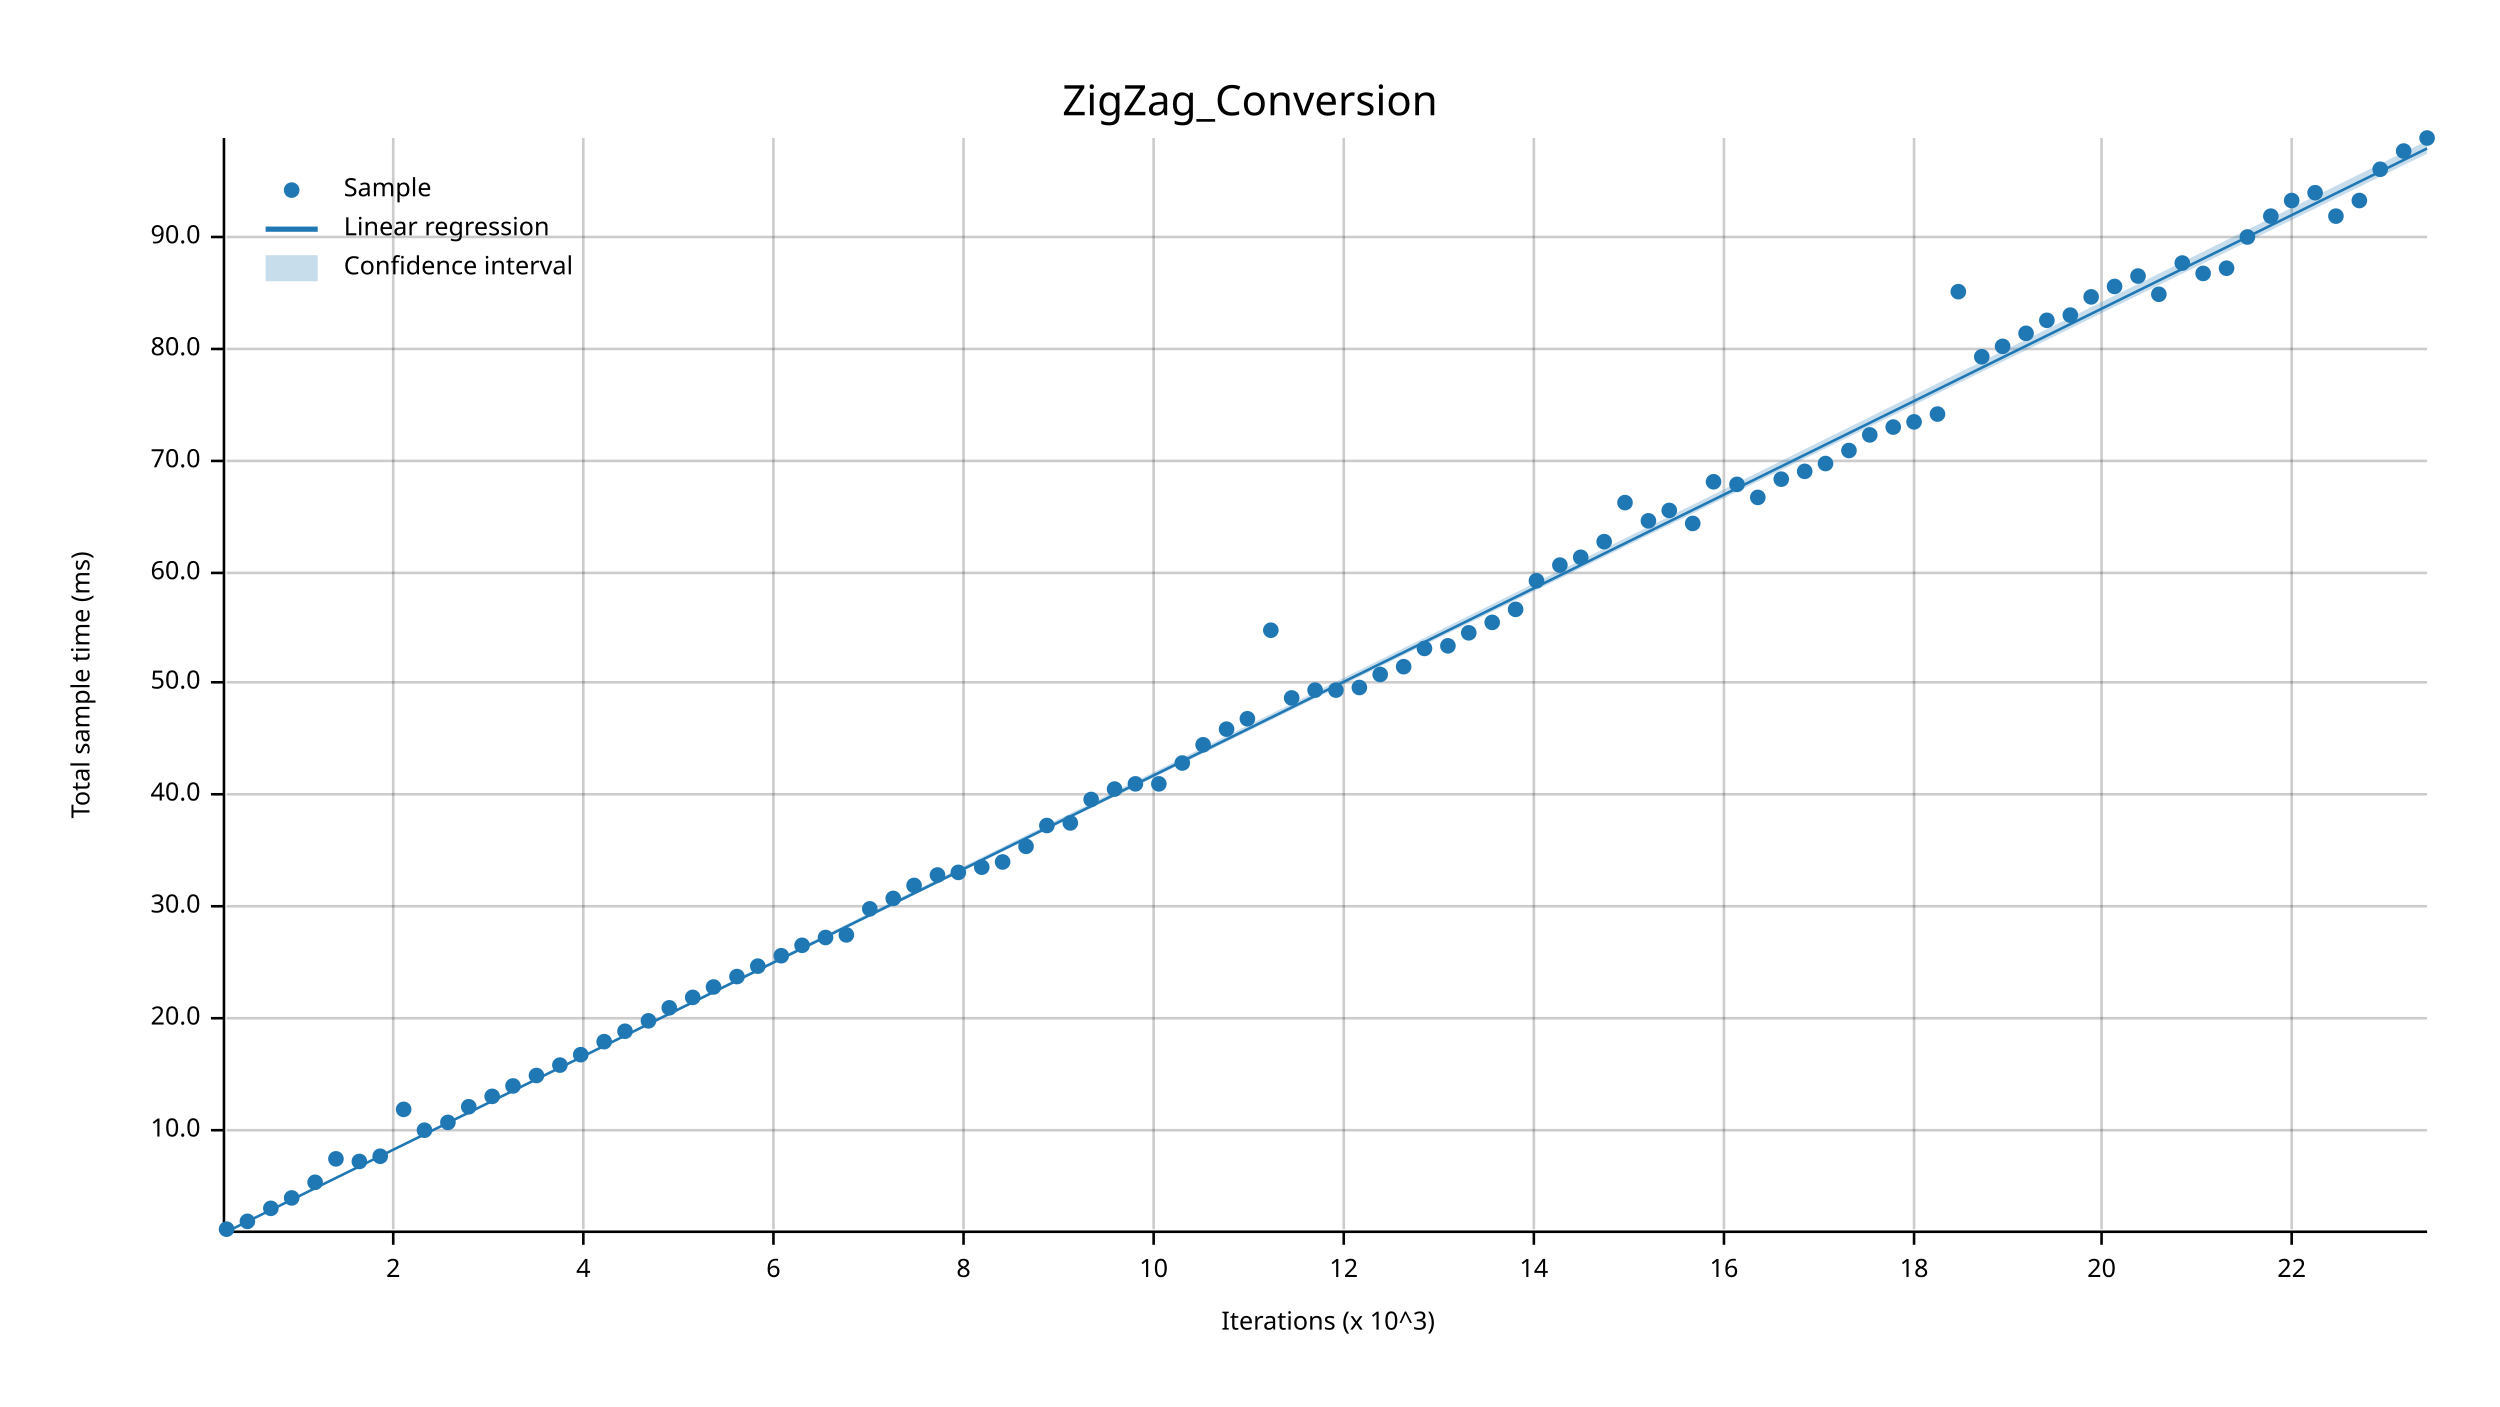
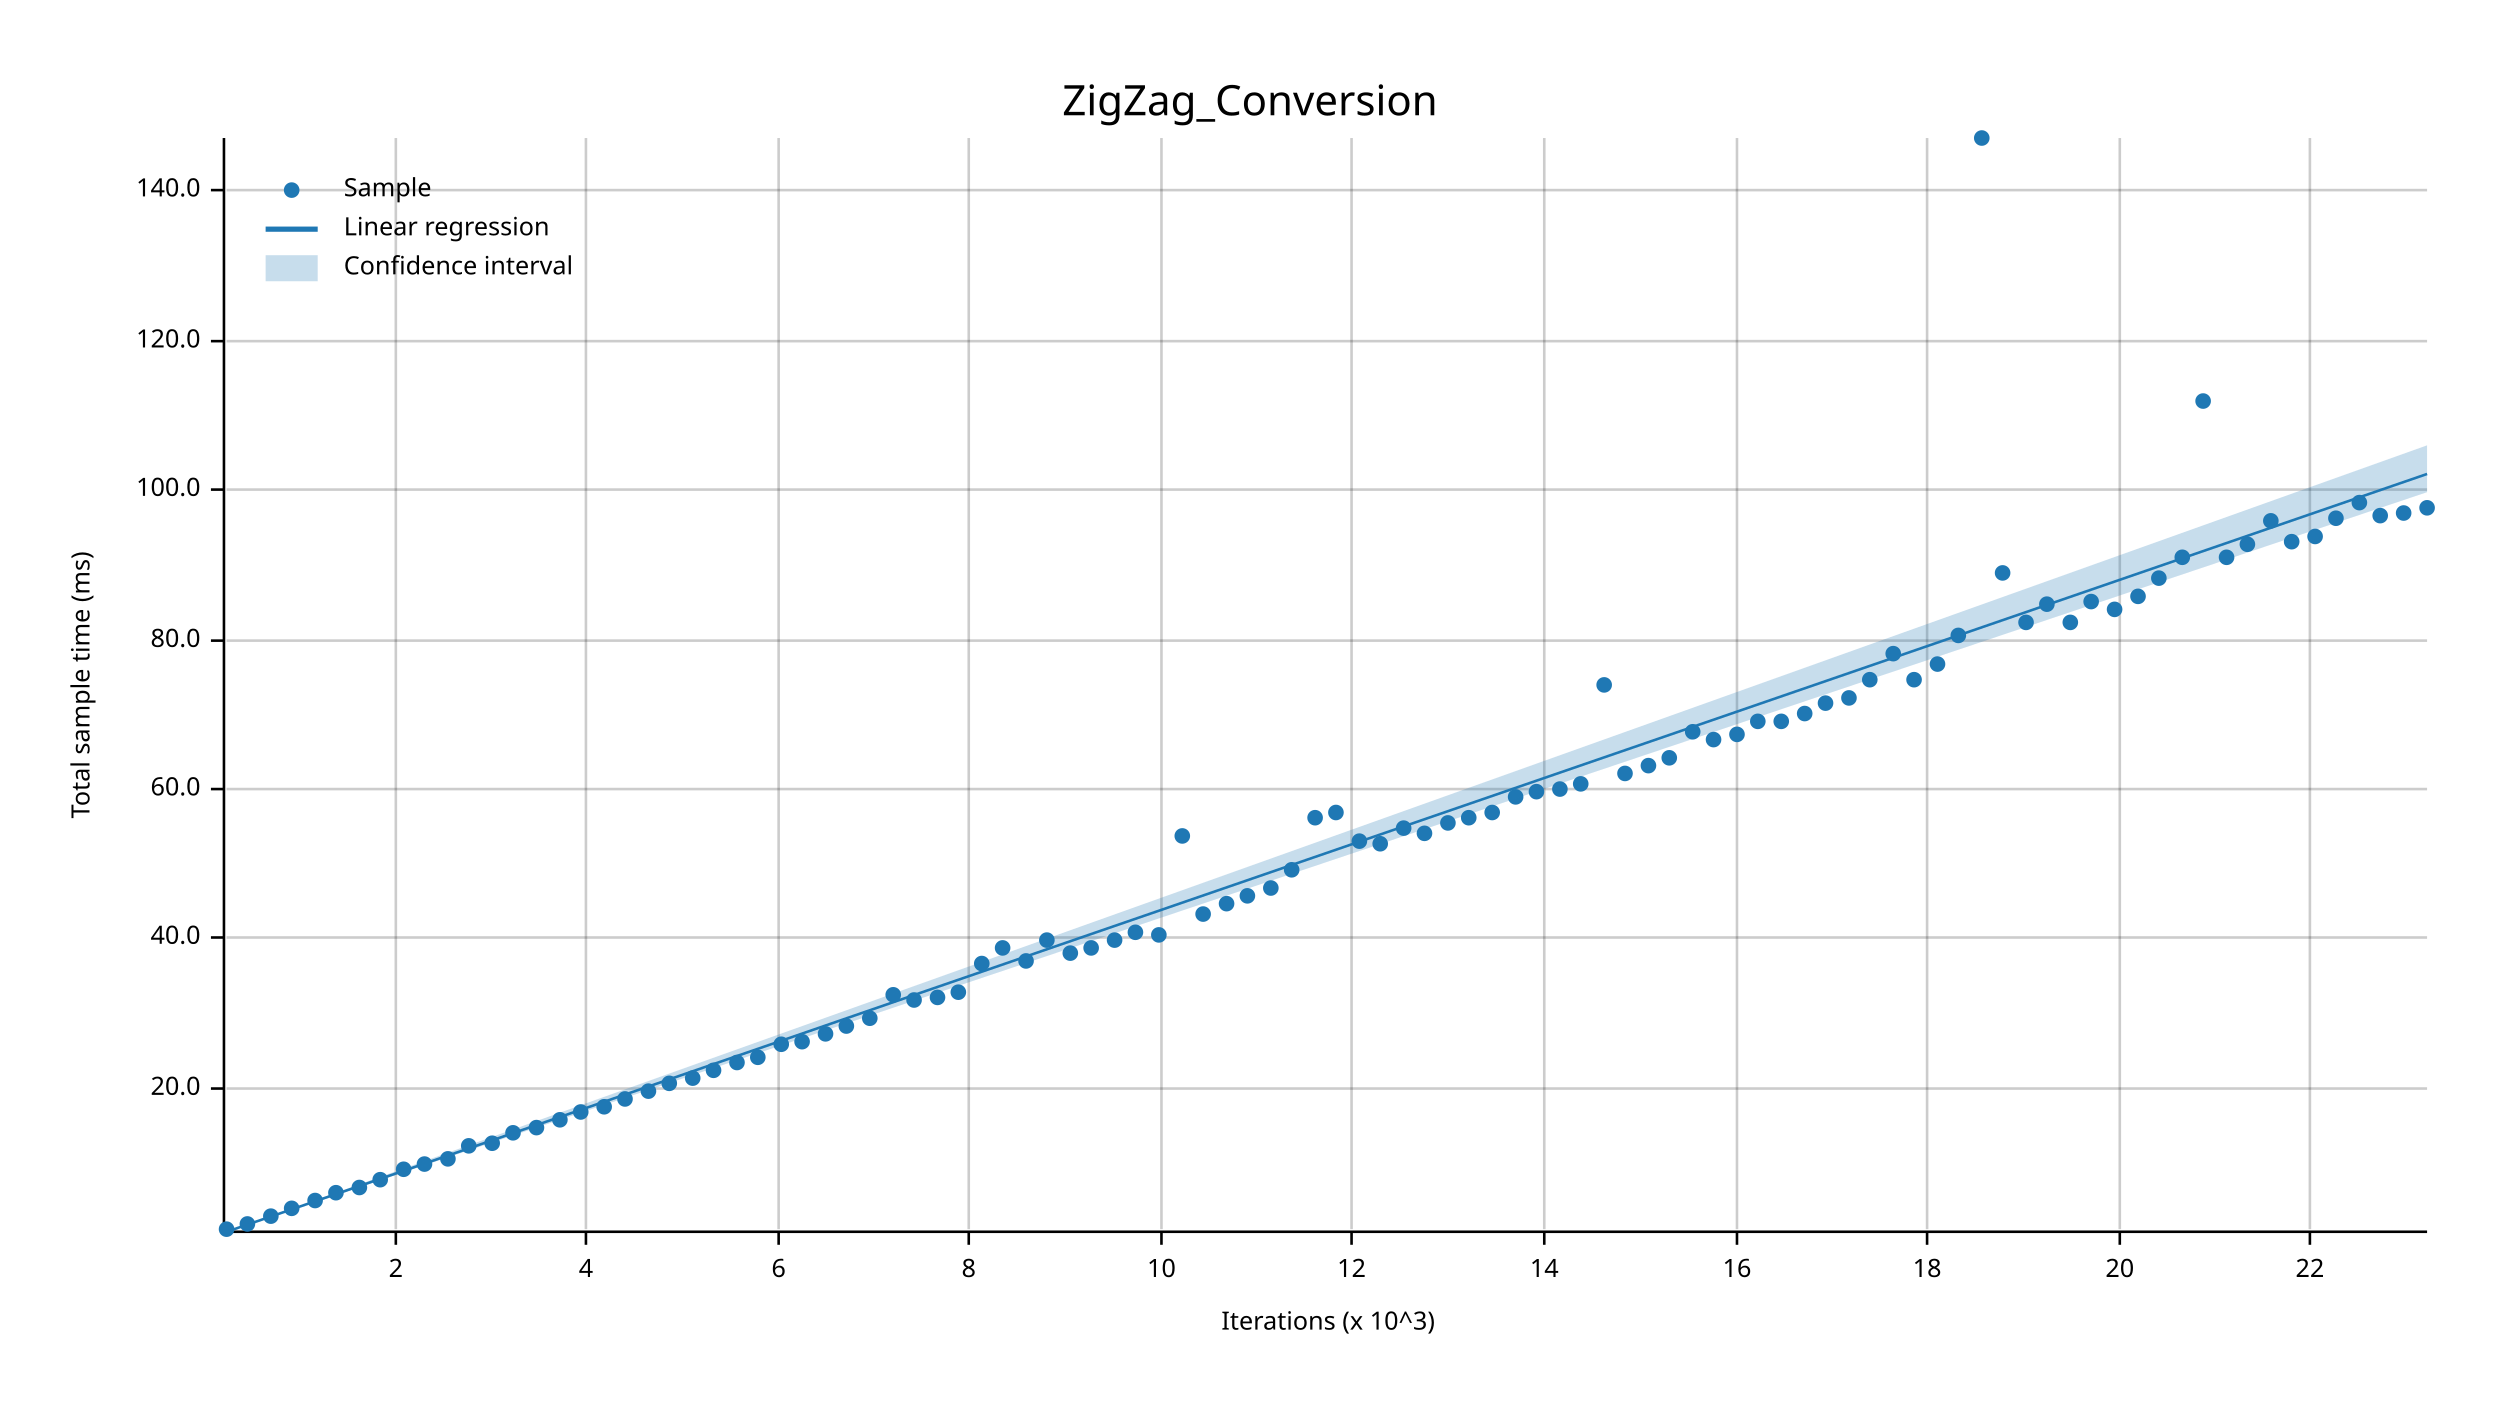
<svg xmlns="http://www.w3.org/2000/svg" width="960" height="540" viewBox="0 0 960 540">
  <text x="480" y="32" dy="0.76em" text-anchor="middle" font-family="sans-serif" font-size="16.129" opacity="1" fill="#000000">
ZigZag_Conversion
</text>
  <text x="27" y="263" dy="0.76em" text-anchor="middle" font-family="sans-serif" font-size="9.677" opacity="1" fill="#000000" transform="rotate(270, 27, 263)">
Total sample time (ms)
</text>
  <text x="510" y="513" dy="-0.5ex" text-anchor="middle" font-family="sans-serif" font-size="9.677" opacity="1" fill="#000000">
Iterations (x 10^3)
</text>
-   <line opacity="0.2" stroke="#000000" stroke-width="1" x1="151" y1="472" x2="151" y2="53" />
-   <line opacity="0.2" stroke="#000000" stroke-width="1" x1="224" y1="472" x2="224" y2="53" />
-   <line opacity="0.2" stroke="#000000" stroke-width="1" x1="297" y1="472" x2="297" y2="53" />
-   <line opacity="0.2" stroke="#000000" stroke-width="1" x1="370" y1="472" x2="370" y2="53" />
-   <line opacity="0.2" stroke="#000000" stroke-width="1" x1="443" y1="472" x2="443" y2="53" />
-   <line opacity="0.2" stroke="#000000" stroke-width="1" x1="516" y1="472" x2="516" y2="53" />
-   <line opacity="0.2" stroke="#000000" stroke-width="1" x1="589" y1="472" x2="589" y2="53" />
-   <line opacity="0.2" stroke="#000000" stroke-width="1" x1="662" y1="472" x2="662" y2="53" />
-   <line opacity="0.2" stroke="#000000" stroke-width="1" x1="735" y1="472" x2="735" y2="53" />
-   <line opacity="0.2" stroke="#000000" stroke-width="1" x1="807" y1="472" x2="807" y2="53" />
-   <line opacity="0.2" stroke="#000000" stroke-width="1" x1="880" y1="472" x2="880" y2="53" />
-   <line opacity="0.2" stroke="#000000" stroke-width="1" x1="87" y1="434" x2="932" y2="434" />
-   <line opacity="0.2" stroke="#000000" stroke-width="1" x1="87" y1="391" x2="932" y2="391" />
-   <line opacity="0.2" stroke="#000000" stroke-width="1" x1="87" y1="348" x2="932" y2="348" />
-   <line opacity="0.2" stroke="#000000" stroke-width="1" x1="87" y1="305" x2="932" y2="305" />
-   <line opacity="0.2" stroke="#000000" stroke-width="1" x1="87" y1="262" x2="932" y2="262" />
-   <line opacity="0.2" stroke="#000000" stroke-width="1" x1="87" y1="220" x2="932" y2="220" />
-   <line opacity="0.2" stroke="#000000" stroke-width="1" x1="87" y1="177" x2="932" y2="177" />
-   <line opacity="0.2" stroke="#000000" stroke-width="1" x1="87" y1="134" x2="932" y2="134" />
-   <line opacity="0.2" stroke="#000000" stroke-width="1" x1="87" y1="91" x2="932" y2="91" />
+   <line opacity="0.2" stroke="#000000" stroke-width="1" x1="152" y1="472" x2="152" y2="53" />
+   <line opacity="0.2" stroke="#000000" stroke-width="1" x1="225" y1="472" x2="225" y2="53" />
+   <line opacity="0.2" stroke="#000000" stroke-width="1" x1="299" y1="472" x2="299" y2="53" />
+   <line opacity="0.2" stroke="#000000" stroke-width="1" x1="372" y1="472" x2="372" y2="53" />
+   <line opacity="0.2" stroke="#000000" stroke-width="1" x1="446" y1="472" x2="446" y2="53" />
+   <line opacity="0.2" stroke="#000000" stroke-width="1" x1="519" y1="472" x2="519" y2="53" />
+   <line opacity="0.2" stroke="#000000" stroke-width="1" x1="593" y1="472" x2="593" y2="53" />
+   <line opacity="0.2" stroke="#000000" stroke-width="1" x1="667" y1="472" x2="667" y2="53" />
+   <line opacity="0.2" stroke="#000000" stroke-width="1" x1="740" y1="472" x2="740" y2="53" />
+   <line opacity="0.2" stroke="#000000" stroke-width="1" x1="814" y1="472" x2="814" y2="53" />
+   <line opacity="0.2" stroke="#000000" stroke-width="1" x1="887" y1="472" x2="887" y2="53" />
+   <line opacity="0.2" stroke="#000000" stroke-width="1" x1="87" y1="418" x2="932" y2="418" />
+   <line opacity="0.2" stroke="#000000" stroke-width="1" x1="87" y1="360" x2="932" y2="360" />
+   <line opacity="0.2" stroke="#000000" stroke-width="1" x1="87" y1="303" x2="932" y2="303" />
+   <line opacity="0.2" stroke="#000000" stroke-width="1" x1="87" y1="246" x2="932" y2="246" />
+   <line opacity="0.2" stroke="#000000" stroke-width="1" x1="87" y1="188" x2="932" y2="188" />
+   <line opacity="0.2" stroke="#000000" stroke-width="1" x1="87" y1="131" x2="932" y2="131" />
+   <line opacity="0.2" stroke="#000000" stroke-width="1" x1="87" y1="73" x2="932" y2="73" />
  <polyline fill="none" opacity="1" stroke="#000000" stroke-width="1" points="86,53 86,472 " />
-   <text x="77" y="434" dy="0.5ex" text-anchor="end" font-family="sans-serif" font-size="9.677" opacity="1" fill="#000000">
- 10.0
- </text>
-   <polyline fill="none" opacity="1" stroke="#000000" stroke-width="1" points="81,434 86,434 " />
-   <text x="77" y="391" dy="0.5ex" text-anchor="end" font-family="sans-serif" font-size="9.677" opacity="1" fill="#000000">
+   <text x="77" y="418" dy="0.5ex" text-anchor="end" font-family="sans-serif" font-size="9.677" opacity="1" fill="#000000">
20.0
</text>
-   <polyline fill="none" opacity="1" stroke="#000000" stroke-width="1" points="81,391 86,391 " />
-   <text x="77" y="348" dy="0.5ex" text-anchor="end" font-family="sans-serif" font-size="9.677" opacity="1" fill="#000000">
- 30.0
- </text>
-   <polyline fill="none" opacity="1" stroke="#000000" stroke-width="1" points="81,348 86,348 " />
-   <text x="77" y="305" dy="0.5ex" text-anchor="end" font-family="sans-serif" font-size="9.677" opacity="1" fill="#000000">
+   <polyline fill="none" opacity="1" stroke="#000000" stroke-width="1" points="81,418 86,418 " />
+   <text x="77" y="360" dy="0.5ex" text-anchor="end" font-family="sans-serif" font-size="9.677" opacity="1" fill="#000000">
40.0
</text>
-   <polyline fill="none" opacity="1" stroke="#000000" stroke-width="1" points="81,305 86,305 " />
-   <text x="77" y="262" dy="0.5ex" text-anchor="end" font-family="sans-serif" font-size="9.677" opacity="1" fill="#000000">
- 50.0
- </text>
-   <polyline fill="none" opacity="1" stroke="#000000" stroke-width="1" points="81,262 86,262 " />
-   <text x="77" y="220" dy="0.5ex" text-anchor="end" font-family="sans-serif" font-size="9.677" opacity="1" fill="#000000">
+   <polyline fill="none" opacity="1" stroke="#000000" stroke-width="1" points="81,360 86,360 " />
+   <text x="77" y="303" dy="0.5ex" text-anchor="end" font-family="sans-serif" font-size="9.677" opacity="1" fill="#000000">
60.0
</text>
-   <polyline fill="none" opacity="1" stroke="#000000" stroke-width="1" points="81,220 86,220 " />
-   <text x="77" y="177" dy="0.5ex" text-anchor="end" font-family="sans-serif" font-size="9.677" opacity="1" fill="#000000">
- 70.0
- </text>
-   <polyline fill="none" opacity="1" stroke="#000000" stroke-width="1" points="81,177 86,177 " />
-   <text x="77" y="134" dy="0.5ex" text-anchor="end" font-family="sans-serif" font-size="9.677" opacity="1" fill="#000000">
+   <polyline fill="none" opacity="1" stroke="#000000" stroke-width="1" points="81,303 86,303 " />
+   <text x="77" y="246" dy="0.5ex" text-anchor="end" font-family="sans-serif" font-size="9.677" opacity="1" fill="#000000">
80.0
</text>
-   <polyline fill="none" opacity="1" stroke="#000000" stroke-width="1" points="81,134 86,134 " />
-   <text x="77" y="91" dy="0.5ex" text-anchor="end" font-family="sans-serif" font-size="9.677" opacity="1" fill="#000000">
- 90.0
- </text>
-   <polyline fill="none" opacity="1" stroke="#000000" stroke-width="1" points="81,91 86,91 " />
+   <polyline fill="none" opacity="1" stroke="#000000" stroke-width="1" points="81,246 86,246 " />
+   <text x="77" y="188" dy="0.5ex" text-anchor="end" font-family="sans-serif" font-size="9.677" opacity="1" fill="#000000">
+ 100.0
+ </text>
+   <polyline fill="none" opacity="1" stroke="#000000" stroke-width="1" points="81,188 86,188 " />
+   <text x="77" y="131" dy="0.5ex" text-anchor="end" font-family="sans-serif" font-size="9.677" opacity="1" fill="#000000">
+ 120.0
+ </text>
+   <polyline fill="none" opacity="1" stroke="#000000" stroke-width="1" points="81,131 86,131 " />
+   <text x="77" y="73" dy="0.5ex" text-anchor="end" font-family="sans-serif" font-size="9.677" opacity="1" fill="#000000">
+ 140.0
+ </text>
+   <polyline fill="none" opacity="1" stroke="#000000" stroke-width="1" points="81,73 86,73 " />
  <polyline fill="none" opacity="1" stroke="#000000" stroke-width="1" points="87,473 932,473 " />
-   <text x="151" y="483" dy="0.76em" text-anchor="middle" font-family="sans-serif" font-size="9.677" opacity="1" fill="#000000">
+   <text x="152" y="483" dy="0.76em" text-anchor="middle" font-family="sans-serif" font-size="9.677" opacity="1" fill="#000000">
2
</text>
-   <polyline fill="none" opacity="1" stroke="#000000" stroke-width="1" points="151,473 151,478 " />
-   <text x="224" y="483" dy="0.76em" text-anchor="middle" font-family="sans-serif" font-size="9.677" opacity="1" fill="#000000">
+   <polyline fill="none" opacity="1" stroke="#000000" stroke-width="1" points="152,473 152,478 " />
+   <text x="225" y="483" dy="0.76em" text-anchor="middle" font-family="sans-serif" font-size="9.677" opacity="1" fill="#000000">
4
</text>
-   <polyline fill="none" opacity="1" stroke="#000000" stroke-width="1" points="224,473 224,478 " />
-   <text x="297" y="483" dy="0.76em" text-anchor="middle" font-family="sans-serif" font-size="9.677" opacity="1" fill="#000000">
+   <polyline fill="none" opacity="1" stroke="#000000" stroke-width="1" points="225,473 225,478 " />
+   <text x="299" y="483" dy="0.76em" text-anchor="middle" font-family="sans-serif" font-size="9.677" opacity="1" fill="#000000">
6
</text>
-   <polyline fill="none" opacity="1" stroke="#000000" stroke-width="1" points="297,473 297,478 " />
-   <text x="370" y="483" dy="0.76em" text-anchor="middle" font-family="sans-serif" font-size="9.677" opacity="1" fill="#000000">
+   <polyline fill="none" opacity="1" stroke="#000000" stroke-width="1" points="299,473 299,478 " />
+   <text x="372" y="483" dy="0.76em" text-anchor="middle" font-family="sans-serif" font-size="9.677" opacity="1" fill="#000000">
8
</text>
-   <polyline fill="none" opacity="1" stroke="#000000" stroke-width="1" points="370,473 370,478 " />
-   <text x="443" y="483" dy="0.76em" text-anchor="middle" font-family="sans-serif" font-size="9.677" opacity="1" fill="#000000">
+   <polyline fill="none" opacity="1" stroke="#000000" stroke-width="1" points="372,473 372,478 " />
+   <text x="446" y="483" dy="0.76em" text-anchor="middle" font-family="sans-serif" font-size="9.677" opacity="1" fill="#000000">
10
</text>
-   <polyline fill="none" opacity="1" stroke="#000000" stroke-width="1" points="443,473 443,478 " />
-   <text x="516" y="483" dy="0.76em" text-anchor="middle" font-family="sans-serif" font-size="9.677" opacity="1" fill="#000000">
+   <polyline fill="none" opacity="1" stroke="#000000" stroke-width="1" points="446,473 446,478 " />
+   <text x="519" y="483" dy="0.76em" text-anchor="middle" font-family="sans-serif" font-size="9.677" opacity="1" fill="#000000">
12
</text>
-   <polyline fill="none" opacity="1" stroke="#000000" stroke-width="1" points="516,473 516,478 " />
-   <text x="589" y="483" dy="0.76em" text-anchor="middle" font-family="sans-serif" font-size="9.677" opacity="1" fill="#000000">
+   <polyline fill="none" opacity="1" stroke="#000000" stroke-width="1" points="519,473 519,478 " />
+   <text x="593" y="483" dy="0.76em" text-anchor="middle" font-family="sans-serif" font-size="9.677" opacity="1" fill="#000000">
14
</text>
-   <polyline fill="none" opacity="1" stroke="#000000" stroke-width="1" points="589,473 589,478 " />
-   <text x="662" y="483" dy="0.76em" text-anchor="middle" font-family="sans-serif" font-size="9.677" opacity="1" fill="#000000">
+   <polyline fill="none" opacity="1" stroke="#000000" stroke-width="1" points="593,473 593,478 " />
+   <text x="667" y="483" dy="0.76em" text-anchor="middle" font-family="sans-serif" font-size="9.677" opacity="1" fill="#000000">
16
</text>
-   <polyline fill="none" opacity="1" stroke="#000000" stroke-width="1" points="662,473 662,478 " />
-   <text x="735" y="483" dy="0.76em" text-anchor="middle" font-family="sans-serif" font-size="9.677" opacity="1" fill="#000000">
+   <polyline fill="none" opacity="1" stroke="#000000" stroke-width="1" points="667,473 667,478 " />
+   <text x="740" y="483" dy="0.76em" text-anchor="middle" font-family="sans-serif" font-size="9.677" opacity="1" fill="#000000">
18
</text>
-   <polyline fill="none" opacity="1" stroke="#000000" stroke-width="1" points="735,473 735,478 " />
-   <text x="807" y="483" dy="0.76em" text-anchor="middle" font-family="sans-serif" font-size="9.677" opacity="1" fill="#000000">
+   <polyline fill="none" opacity="1" stroke="#000000" stroke-width="1" points="740,473 740,478 " />
+   <text x="814" y="483" dy="0.76em" text-anchor="middle" font-family="sans-serif" font-size="9.677" opacity="1" fill="#000000">
20
</text>
-   <polyline fill="none" opacity="1" stroke="#000000" stroke-width="1" points="807,473 807,478 " />
-   <text x="880" y="483" dy="0.76em" text-anchor="middle" font-family="sans-serif" font-size="9.677" opacity="1" fill="#000000">
+   <polyline fill="none" opacity="1" stroke="#000000" stroke-width="1" points="814,473 814,478 " />
+   <text x="887" y="483" dy="0.76em" text-anchor="middle" font-family="sans-serif" font-size="9.677" opacity="1" fill="#000000">
22
</text>
-   <polyline fill="none" opacity="1" stroke="#000000" stroke-width="1" points="880,473 880,478 " />
+   <polyline fill="none" opacity="1" stroke="#000000" stroke-width="1" points="887,473 887,478 " />
  <circle cx="87" cy="472" r="3" opacity="1" fill="#1F78B4" stroke="none" stroke-width="1" />
-   <circle cx="95" cy="469" r="3" opacity="1" fill="#1F78B4" stroke="none" stroke-width="1" />
-   <circle cx="104" cy="464" r="3" opacity="1" fill="#1F78B4" stroke="none" stroke-width="1" />
-   <circle cx="112" cy="460" r="3" opacity="1" fill="#1F78B4" stroke="none" stroke-width="1" />
-   <circle cx="121" cy="454" r="3" opacity="1" fill="#1F78B4" stroke="none" stroke-width="1" />
-   <circle cx="129" cy="445" r="3" opacity="1" fill="#1F78B4" stroke="none" stroke-width="1" />
-   <circle cx="138" cy="446" r="3" opacity="1" fill="#1F78B4" stroke="none" stroke-width="1" />
-   <circle cx="146" cy="444" r="3" opacity="1" fill="#1F78B4" stroke="none" stroke-width="1" />
-   <circle cx="155" cy="426" r="3" opacity="1" fill="#1F78B4" stroke="none" stroke-width="1" />
-   <circle cx="163" cy="434" r="3" opacity="1" fill="#1F78B4" stroke="none" stroke-width="1" />
-   <circle cx="172" cy="431" r="3" opacity="1" fill="#1F78B4" stroke="none" stroke-width="1" />
-   <circle cx="180" cy="425" r="3" opacity="1" fill="#1F78B4" stroke="none" stroke-width="1" />
-   <circle cx="189" cy="421" r="3" opacity="1" fill="#1F78B4" stroke="none" stroke-width="1" />
-   <circle cx="197" cy="417" r="3" opacity="1" fill="#1F78B4" stroke="none" stroke-width="1" />
-   <circle cx="206" cy="413" r="3" opacity="1" fill="#1F78B4" stroke="none" stroke-width="1" />
-   <circle cx="215" cy="409" r="3" opacity="1" fill="#1F78B4" stroke="none" stroke-width="1" />
-   <circle cx="223" cy="405" r="3" opacity="1" fill="#1F78B4" stroke="none" stroke-width="1" />
-   <circle cx="232" cy="400" r="3" opacity="1" fill="#1F78B4" stroke="none" stroke-width="1" />
-   <circle cx="240" cy="396" r="3" opacity="1" fill="#1F78B4" stroke="none" stroke-width="1" />
-   <circle cx="249" cy="392" r="3" opacity="1" fill="#1F78B4" stroke="none" stroke-width="1" />
-   <circle cx="257" cy="387" r="3" opacity="1" fill="#1F78B4" stroke="none" stroke-width="1" />
-   <circle cx="266" cy="383" r="3" opacity="1" fill="#1F78B4" stroke="none" stroke-width="1" />
-   <circle cx="274" cy="379" r="3" opacity="1" fill="#1F78B4" stroke="none" stroke-width="1" />
-   <circle cx="283" cy="375" r="3" opacity="1" fill="#1F78B4" stroke="none" stroke-width="1" />
-   <circle cx="291" cy="371" r="3" opacity="1" fill="#1F78B4" stroke="none" stroke-width="1" />
-   <circle cx="300" cy="367" r="3" opacity="1" fill="#1F78B4" stroke="none" stroke-width="1" />
-   <circle cx="308" cy="363" r="3" opacity="1" fill="#1F78B4" stroke="none" stroke-width="1" />
-   <circle cx="317" cy="360" r="3" opacity="1" fill="#1F78B4" stroke="none" stroke-width="1" />
-   <circle cx="325" cy="359" r="3" opacity="1" fill="#1F78B4" stroke="none" stroke-width="1" />
-   <circle cx="334" cy="349" r="3" opacity="1" fill="#1F78B4" stroke="none" stroke-width="1" />
-   <circle cx="343" cy="345" r="3" opacity="1" fill="#1F78B4" stroke="none" stroke-width="1" />
-   <circle cx="351" cy="340" r="3" opacity="1" fill="#1F78B4" stroke="none" stroke-width="1" />
-   <circle cx="360" cy="336" r="3" opacity="1" fill="#1F78B4" stroke="none" stroke-width="1" />
-   <circle cx="368" cy="335" r="3" opacity="1" fill="#1F78B4" stroke="none" stroke-width="1" />
-   <circle cx="377" cy="333" r="3" opacity="1" fill="#1F78B4" stroke="none" stroke-width="1" />
-   <circle cx="385" cy="331" r="3" opacity="1" fill="#1F78B4" stroke="none" stroke-width="1" />
-   <circle cx="394" cy="325" r="3" opacity="1" fill="#1F78B4" stroke="none" stroke-width="1" />
-   <circle cx="402" cy="317" r="3" opacity="1" fill="#1F78B4" stroke="none" stroke-width="1" />
-   <circle cx="411" cy="316" r="3" opacity="1" fill="#1F78B4" stroke="none" stroke-width="1" />
-   <circle cx="419" cy="307" r="3" opacity="1" fill="#1F78B4" stroke="none" stroke-width="1" />
-   <circle cx="428" cy="303" r="3" opacity="1" fill="#1F78B4" stroke="none" stroke-width="1" />
-   <circle cx="436" cy="301" r="3" opacity="1" fill="#1F78B4" stroke="none" stroke-width="1" />
-   <circle cx="445" cy="301" r="3" opacity="1" fill="#1F78B4" stroke="none" stroke-width="1" />
-   <circle cx="454" cy="293" r="3" opacity="1" fill="#1F78B4" stroke="none" stroke-width="1" />
-   <circle cx="462" cy="286" r="3" opacity="1" fill="#1F78B4" stroke="none" stroke-width="1" />
-   <circle cx="471" cy="280" r="3" opacity="1" fill="#1F78B4" stroke="none" stroke-width="1" />
-   <circle cx="479" cy="276" r="3" opacity="1" fill="#1F78B4" stroke="none" stroke-width="1" />
-   <circle cx="488" cy="242" r="3" opacity="1" fill="#1F78B4" stroke="none" stroke-width="1" />
-   <circle cx="496" cy="268" r="3" opacity="1" fill="#1F78B4" stroke="none" stroke-width="1" />
-   <circle cx="505" cy="265" r="3" opacity="1" fill="#1F78B4" stroke="none" stroke-width="1" />
-   <circle cx="513" cy="265" r="3" opacity="1" fill="#1F78B4" stroke="none" stroke-width="1" />
-   <circle cx="522" cy="264" r="3" opacity="1" fill="#1F78B4" stroke="none" stroke-width="1" />
-   <circle cx="530" cy="259" r="3" opacity="1" fill="#1F78B4" stroke="none" stroke-width="1" />
-   <circle cx="539" cy="256" r="3" opacity="1" fill="#1F78B4" stroke="none" stroke-width="1" />
-   <circle cx="547" cy="249" r="3" opacity="1" fill="#1F78B4" stroke="none" stroke-width="1" />
-   <circle cx="556" cy="248" r="3" opacity="1" fill="#1F78B4" stroke="none" stroke-width="1" />
-   <circle cx="564" cy="243" r="3" opacity="1" fill="#1F78B4" stroke="none" stroke-width="1" />
-   <circle cx="573" cy="239" r="3" opacity="1" fill="#1F78B4" stroke="none" stroke-width="1" />
-   <circle cx="582" cy="234" r="3" opacity="1" fill="#1F78B4" stroke="none" stroke-width="1" />
-   <circle cx="590" cy="223" r="3" opacity="1" fill="#1F78B4" stroke="none" stroke-width="1" />
-   <circle cx="599" cy="217" r="3" opacity="1" fill="#1F78B4" stroke="none" stroke-width="1" />
-   <circle cx="607" cy="214" r="3" opacity="1" fill="#1F78B4" stroke="none" stroke-width="1" />
-   <circle cx="616" cy="208" r="3" opacity="1" fill="#1F78B4" stroke="none" stroke-width="1" />
-   <circle cx="624" cy="193" r="3" opacity="1" fill="#1F78B4" stroke="none" stroke-width="1" />
-   <circle cx="633" cy="200" r="3" opacity="1" fill="#1F78B4" stroke="none" stroke-width="1" />
-   <circle cx="641" cy="196" r="3" opacity="1" fill="#1F78B4" stroke="none" stroke-width="1" />
-   <circle cx="650" cy="201" r="3" opacity="1" fill="#1F78B4" stroke="none" stroke-width="1" />
-   <circle cx="658" cy="185" r="3" opacity="1" fill="#1F78B4" stroke="none" stroke-width="1" />
-   <circle cx="667" cy="186" r="3" opacity="1" fill="#1F78B4" stroke="none" stroke-width="1" />
-   <circle cx="675" cy="191" r="3" opacity="1" fill="#1F78B4" stroke="none" stroke-width="1" />
-   <circle cx="684" cy="184" r="3" opacity="1" fill="#1F78B4" stroke="none" stroke-width="1" />
-   <circle cx="693" cy="181" r="3" opacity="1" fill="#1F78B4" stroke="none" stroke-width="1" />
-   <circle cx="701" cy="178" r="3" opacity="1" fill="#1F78B4" stroke="none" stroke-width="1" />
-   <circle cx="710" cy="173" r="3" opacity="1" fill="#1F78B4" stroke="none" stroke-width="1" />
-   <circle cx="718" cy="167" r="3" opacity="1" fill="#1F78B4" stroke="none" stroke-width="1" />
-   <circle cx="727" cy="164" r="3" opacity="1" fill="#1F78B4" stroke="none" stroke-width="1" />
-   <circle cx="735" cy="162" r="3" opacity="1" fill="#1F78B4" stroke="none" stroke-width="1" />
-   <circle cx="744" cy="159" r="3" opacity="1" fill="#1F78B4" stroke="none" stroke-width="1" />
-   <circle cx="752" cy="112" r="3" opacity="1" fill="#1F78B4" stroke="none" stroke-width="1" />
-   <circle cx="761" cy="137" r="3" opacity="1" fill="#1F78B4" stroke="none" stroke-width="1" />
-   <circle cx="769" cy="133" r="3" opacity="1" fill="#1F78B4" stroke="none" stroke-width="1" />
-   <circle cx="778" cy="128" r="3" opacity="1" fill="#1F78B4" stroke="none" stroke-width="1" />
-   <circle cx="786" cy="123" r="3" opacity="1" fill="#1F78B4" stroke="none" stroke-width="1" />
-   <circle cx="795" cy="121" r="3" opacity="1" fill="#1F78B4" stroke="none" stroke-width="1" />
-   <circle cx="803" cy="114" r="3" opacity="1" fill="#1F78B4" stroke="none" stroke-width="1" />
-   <circle cx="812" cy="110" r="3" opacity="1" fill="#1F78B4" stroke="none" stroke-width="1" />
-   <circle cx="821" cy="106" r="3" opacity="1" fill="#1F78B4" stroke="none" stroke-width="1" />
-   <circle cx="829" cy="113" r="3" opacity="1" fill="#1F78B4" stroke="none" stroke-width="1" />
-   <circle cx="838" cy="101" r="3" opacity="1" fill="#1F78B4" stroke="none" stroke-width="1" />
-   <circle cx="846" cy="105" r="3" opacity="1" fill="#1F78B4" stroke="none" stroke-width="1" />
-   <circle cx="855" cy="103" r="3" opacity="1" fill="#1F78B4" stroke="none" stroke-width="1" />
-   <circle cx="863" cy="91" r="3" opacity="1" fill="#1F78B4" stroke="none" stroke-width="1" />
-   <circle cx="872" cy="83" r="3" opacity="1" fill="#1F78B4" stroke="none" stroke-width="1" />
-   <circle cx="880" cy="77" r="3" opacity="1" fill="#1F78B4" stroke="none" stroke-width="1" />
-   <circle cx="889" cy="74" r="3" opacity="1" fill="#1F78B4" stroke="none" stroke-width="1" />
-   <circle cx="897" cy="83" r="3" opacity="1" fill="#1F78B4" stroke="none" stroke-width="1" />
-   <circle cx="906" cy="77" r="3" opacity="1" fill="#1F78B4" stroke="none" stroke-width="1" />
-   <circle cx="914" cy="65" r="3" opacity="1" fill="#1F78B4" stroke="none" stroke-width="1" />
-   <circle cx="923" cy="58" r="3" opacity="1" fill="#1F78B4" stroke="none" stroke-width="1" />
-   <circle cx="932" cy="53" r="3" opacity="1" fill="#1F78B4" stroke="none" stroke-width="1" />
-   <polyline fill="none" opacity="1" stroke="#1F78B4" stroke-width="1" points="87,473 932,57 " />
-   <polygon opacity="0.25" fill="#1F78B4" points="87,473 932,59 932,54 " />
+   <circle cx="95" cy="470" r="3" opacity="1" fill="#1F78B4" stroke="none" stroke-width="1" />
+   <circle cx="104" cy="467" r="3" opacity="1" fill="#1F78B4" stroke="none" stroke-width="1" />
+   <circle cx="112" cy="464" r="3" opacity="1" fill="#1F78B4" stroke="none" stroke-width="1" />
+   <circle cx="121" cy="461" r="3" opacity="1" fill="#1F78B4" stroke="none" stroke-width="1" />
+   <circle cx="129" cy="458" r="3" opacity="1" fill="#1F78B4" stroke="none" stroke-width="1" />
+   <circle cx="138" cy="456" r="3" opacity="1" fill="#1F78B4" stroke="none" stroke-width="1" />
+   <circle cx="146" cy="453" r="3" opacity="1" fill="#1F78B4" stroke="none" stroke-width="1" />
+   <circle cx="155" cy="449" r="3" opacity="1" fill="#1F78B4" stroke="none" stroke-width="1" />
+   <circle cx="163" cy="447" r="3" opacity="1" fill="#1F78B4" stroke="none" stroke-width="1" />
+   <circle cx="172" cy="445" r="3" opacity="1" fill="#1F78B4" stroke="none" stroke-width="1" />
+   <circle cx="180" cy="440" r="3" opacity="1" fill="#1F78B4" stroke="none" stroke-width="1" />
+   <circle cx="189" cy="439" r="3" opacity="1" fill="#1F78B4" stroke="none" stroke-width="1" />
+   <circle cx="197" cy="435" r="3" opacity="1" fill="#1F78B4" stroke="none" stroke-width="1" />
+   <circle cx="206" cy="433" r="3" opacity="1" fill="#1F78B4" stroke="none" stroke-width="1" />
+   <circle cx="215" cy="430" r="3" opacity="1" fill="#1F78B4" stroke="none" stroke-width="1" />
+   <circle cx="223" cy="427" r="3" opacity="1" fill="#1F78B4" stroke="none" stroke-width="1" />
+   <circle cx="232" cy="425" r="3" opacity="1" fill="#1F78B4" stroke="none" stroke-width="1" />
+   <circle cx="240" cy="422" r="3" opacity="1" fill="#1F78B4" stroke="none" stroke-width="1" />
+   <circle cx="249" cy="419" r="3" opacity="1" fill="#1F78B4" stroke="none" stroke-width="1" />
+   <circle cx="257" cy="416" r="3" opacity="1" fill="#1F78B4" stroke="none" stroke-width="1" />
+   <circle cx="266" cy="414" r="3" opacity="1" fill="#1F78B4" stroke="none" stroke-width="1" />
+   <circle cx="274" cy="411" r="3" opacity="1" fill="#1F78B4" stroke="none" stroke-width="1" />
+   <circle cx="283" cy="408" r="3" opacity="1" fill="#1F78B4" stroke="none" stroke-width="1" />
+   <circle cx="291" cy="406" r="3" opacity="1" fill="#1F78B4" stroke="none" stroke-width="1" />
+   <circle cx="300" cy="401" r="3" opacity="1" fill="#1F78B4" stroke="none" stroke-width="1" />
+   <circle cx="308" cy="400" r="3" opacity="1" fill="#1F78B4" stroke="none" stroke-width="1" />
+   <circle cx="317" cy="397" r="3" opacity="1" fill="#1F78B4" stroke="none" stroke-width="1" />
+   <circle cx="325" cy="394" r="3" opacity="1" fill="#1F78B4" stroke="none" stroke-width="1" />
+   <circle cx="334" cy="391" r="3" opacity="1" fill="#1F78B4" stroke="none" stroke-width="1" />
+   <circle cx="343" cy="382" r="3" opacity="1" fill="#1F78B4" stroke="none" stroke-width="1" />
+   <circle cx="351" cy="384" r="3" opacity="1" fill="#1F78B4" stroke="none" stroke-width="1" />
+   <circle cx="360" cy="383" r="3" opacity="1" fill="#1F78B4" stroke="none" stroke-width="1" />
+   <circle cx="368" cy="381" r="3" opacity="1" fill="#1F78B4" stroke="none" stroke-width="1" />
+   <circle cx="377" cy="370" r="3" opacity="1" fill="#1F78B4" stroke="none" stroke-width="1" />
+   <circle cx="385" cy="364" r="3" opacity="1" fill="#1F78B4" stroke="none" stroke-width="1" />
+   <circle cx="394" cy="369" r="3" opacity="1" fill="#1F78B4" stroke="none" stroke-width="1" />
+   <circle cx="402" cy="361" r="3" opacity="1" fill="#1F78B4" stroke="none" stroke-width="1" />
+   <circle cx="411" cy="366" r="3" opacity="1" fill="#1F78B4" stroke="none" stroke-width="1" />
+   <circle cx="419" cy="364" r="3" opacity="1" fill="#1F78B4" stroke="none" stroke-width="1" />
+   <circle cx="428" cy="361" r="3" opacity="1" fill="#1F78B4" stroke="none" stroke-width="1" />
+   <circle cx="436" cy="358" r="3" opacity="1" fill="#1F78B4" stroke="none" stroke-width="1" />
+   <circle cx="445" cy="359" r="3" opacity="1" fill="#1F78B4" stroke="none" stroke-width="1" />
+   <circle cx="454" cy="321" r="3" opacity="1" fill="#1F78B4" stroke="none" stroke-width="1" />
+   <circle cx="462" cy="351" r="3" opacity="1" fill="#1F78B4" stroke="none" stroke-width="1" />
+   <circle cx="471" cy="347" r="3" opacity="1" fill="#1F78B4" stroke="none" stroke-width="1" />
+   <circle cx="479" cy="344" r="3" opacity="1" fill="#1F78B4" stroke="none" stroke-width="1" />
+   <circle cx="488" cy="341" r="3" opacity="1" fill="#1F78B4" stroke="none" stroke-width="1" />
+   <circle cx="496" cy="334" r="3" opacity="1" fill="#1F78B4" stroke="none" stroke-width="1" />
+   <circle cx="505" cy="314" r="3" opacity="1" fill="#1F78B4" stroke="none" stroke-width="1" />
+   <circle cx="513" cy="312" r="3" opacity="1" fill="#1F78B4" stroke="none" stroke-width="1" />
+   <circle cx="522" cy="323" r="3" opacity="1" fill="#1F78B4" stroke="none" stroke-width="1" />
+   <circle cx="530" cy="324" r="3" opacity="1" fill="#1F78B4" stroke="none" stroke-width="1" />
+   <circle cx="539" cy="318" r="3" opacity="1" fill="#1F78B4" stroke="none" stroke-width="1" />
+   <circle cx="547" cy="320" r="3" opacity="1" fill="#1F78B4" stroke="none" stroke-width="1" />
+   <circle cx="556" cy="316" r="3" opacity="1" fill="#1F78B4" stroke="none" stroke-width="1" />
+   <circle cx="564" cy="314" r="3" opacity="1" fill="#1F78B4" stroke="none" stroke-width="1" />
+   <circle cx="573" cy="312" r="3" opacity="1" fill="#1F78B4" stroke="none" stroke-width="1" />
+   <circle cx="582" cy="306" r="3" opacity="1" fill="#1F78B4" stroke="none" stroke-width="1" />
+   <circle cx="590" cy="304" r="3" opacity="1" fill="#1F78B4" stroke="none" stroke-width="1" />
+   <circle cx="599" cy="303" r="3" opacity="1" fill="#1F78B4" stroke="none" stroke-width="1" />
+   <circle cx="607" cy="301" r="3" opacity="1" fill="#1F78B4" stroke="none" stroke-width="1" />
+   <circle cx="616" cy="263" r="3" opacity="1" fill="#1F78B4" stroke="none" stroke-width="1" />
+   <circle cx="624" cy="297" r="3" opacity="1" fill="#1F78B4" stroke="none" stroke-width="1" />
+   <circle cx="633" cy="294" r="3" opacity="1" fill="#1F78B4" stroke="none" stroke-width="1" />
+   <circle cx="641" cy="291" r="3" opacity="1" fill="#1F78B4" stroke="none" stroke-width="1" />
+   <circle cx="650" cy="281" r="3" opacity="1" fill="#1F78B4" stroke="none" stroke-width="1" />
+   <circle cx="658" cy="284" r="3" opacity="1" fill="#1F78B4" stroke="none" stroke-width="1" />
+   <circle cx="667" cy="282" r="3" opacity="1" fill="#1F78B4" stroke="none" stroke-width="1" />
+   <circle cx="675" cy="277" r="3" opacity="1" fill="#1F78B4" stroke="none" stroke-width="1" />
+   <circle cx="684" cy="277" r="3" opacity="1" fill="#1F78B4" stroke="none" stroke-width="1" />
+   <circle cx="693" cy="274" r="3" opacity="1" fill="#1F78B4" stroke="none" stroke-width="1" />
+   <circle cx="701" cy="270" r="3" opacity="1" fill="#1F78B4" stroke="none" stroke-width="1" />
+   <circle cx="710" cy="268" r="3" opacity="1" fill="#1F78B4" stroke="none" stroke-width="1" />
+   <circle cx="718" cy="261" r="3" opacity="1" fill="#1F78B4" stroke="none" stroke-width="1" />
+   <circle cx="727" cy="251" r="3" opacity="1" fill="#1F78B4" stroke="none" stroke-width="1" />
+   <circle cx="735" cy="261" r="3" opacity="1" fill="#1F78B4" stroke="none" stroke-width="1" />
+   <circle cx="744" cy="255" r="3" opacity="1" fill="#1F78B4" stroke="none" stroke-width="1" />
+   <circle cx="752" cy="244" r="3" opacity="1" fill="#1F78B4" stroke="none" stroke-width="1" />
+   <circle cx="761" cy="53" r="3" opacity="1" fill="#1F78B4" stroke="none" stroke-width="1" />
+   <circle cx="769" cy="220" r="3" opacity="1" fill="#1F78B4" stroke="none" stroke-width="1" />
+   <circle cx="778" cy="239" r="3" opacity="1" fill="#1F78B4" stroke="none" stroke-width="1" />
+   <circle cx="786" cy="232" r="3" opacity="1" fill="#1F78B4" stroke="none" stroke-width="1" />
+   <circle cx="795" cy="239" r="3" opacity="1" fill="#1F78B4" stroke="none" stroke-width="1" />
+   <circle cx="803" cy="231" r="3" opacity="1" fill="#1F78B4" stroke="none" stroke-width="1" />
+   <circle cx="812" cy="234" r="3" opacity="1" fill="#1F78B4" stroke="none" stroke-width="1" />
+   <circle cx="821" cy="229" r="3" opacity="1" fill="#1F78B4" stroke="none" stroke-width="1" />
+   <circle cx="829" cy="222" r="3" opacity="1" fill="#1F78B4" stroke="none" stroke-width="1" />
+   <circle cx="838" cy="214" r="3" opacity="1" fill="#1F78B4" stroke="none" stroke-width="1" />
+   <circle cx="846" cy="154" r="3" opacity="1" fill="#1F78B4" stroke="none" stroke-width="1" />
+   <circle cx="855" cy="214" r="3" opacity="1" fill="#1F78B4" stroke="none" stroke-width="1" />
+   <circle cx="863" cy="209" r="3" opacity="1" fill="#1F78B4" stroke="none" stroke-width="1" />
+   <circle cx="872" cy="200" r="3" opacity="1" fill="#1F78B4" stroke="none" stroke-width="1" />
+   <circle cx="880" cy="208" r="3" opacity="1" fill="#1F78B4" stroke="none" stroke-width="1" />
+   <circle cx="889" cy="206" r="3" opacity="1" fill="#1F78B4" stroke="none" stroke-width="1" />
+   <circle cx="897" cy="199" r="3" opacity="1" fill="#1F78B4" stroke="none" stroke-width="1" />
+   <circle cx="906" cy="193" r="3" opacity="1" fill="#1F78B4" stroke="none" stroke-width="1" />
+   <circle cx="914" cy="198" r="3" opacity="1" fill="#1F78B4" stroke="none" stroke-width="1" />
+   <circle cx="923" cy="197" r="3" opacity="1" fill="#1F78B4" stroke="none" stroke-width="1" />
+   <circle cx="932" cy="195" r="3" opacity="1" fill="#1F78B4" stroke="none" stroke-width="1" />
+   <polyline fill="none" opacity="1" stroke="#1F78B4" stroke-width="1" points="87,473 932,182 " />
+   <polygon opacity="0.25" fill="#1F78B4" points="87,473 932,189 932,171 " />
  <text x="132" y="68" dy="0.76em" text-anchor="start" font-family="sans-serif" font-size="9.677" opacity="1" fill="#000000">
Sample
</text>
  <text x="132" y="83" dy="0.76em" text-anchor="start" font-family="sans-serif" font-size="9.677" opacity="1" fill="#000000">
Linear regression
</text>
  <text x="132" y="98" dy="0.76em" text-anchor="start" font-family="sans-serif" font-size="9.677" opacity="1" fill="#000000">
Confidence interval
</text>
  <circle cx="112" cy="73" r="3" opacity="1" fill="#1F78B4" stroke="none" stroke-width="1" />
  <polyline fill="none" opacity="1" stroke="#1F78B4" stroke-width="2" points="102,88 122,88 " />
  <rect x="102" y="98" width="20" height="10" opacity="0.25" fill="#1F78B4" stroke="none" />
</svg>
